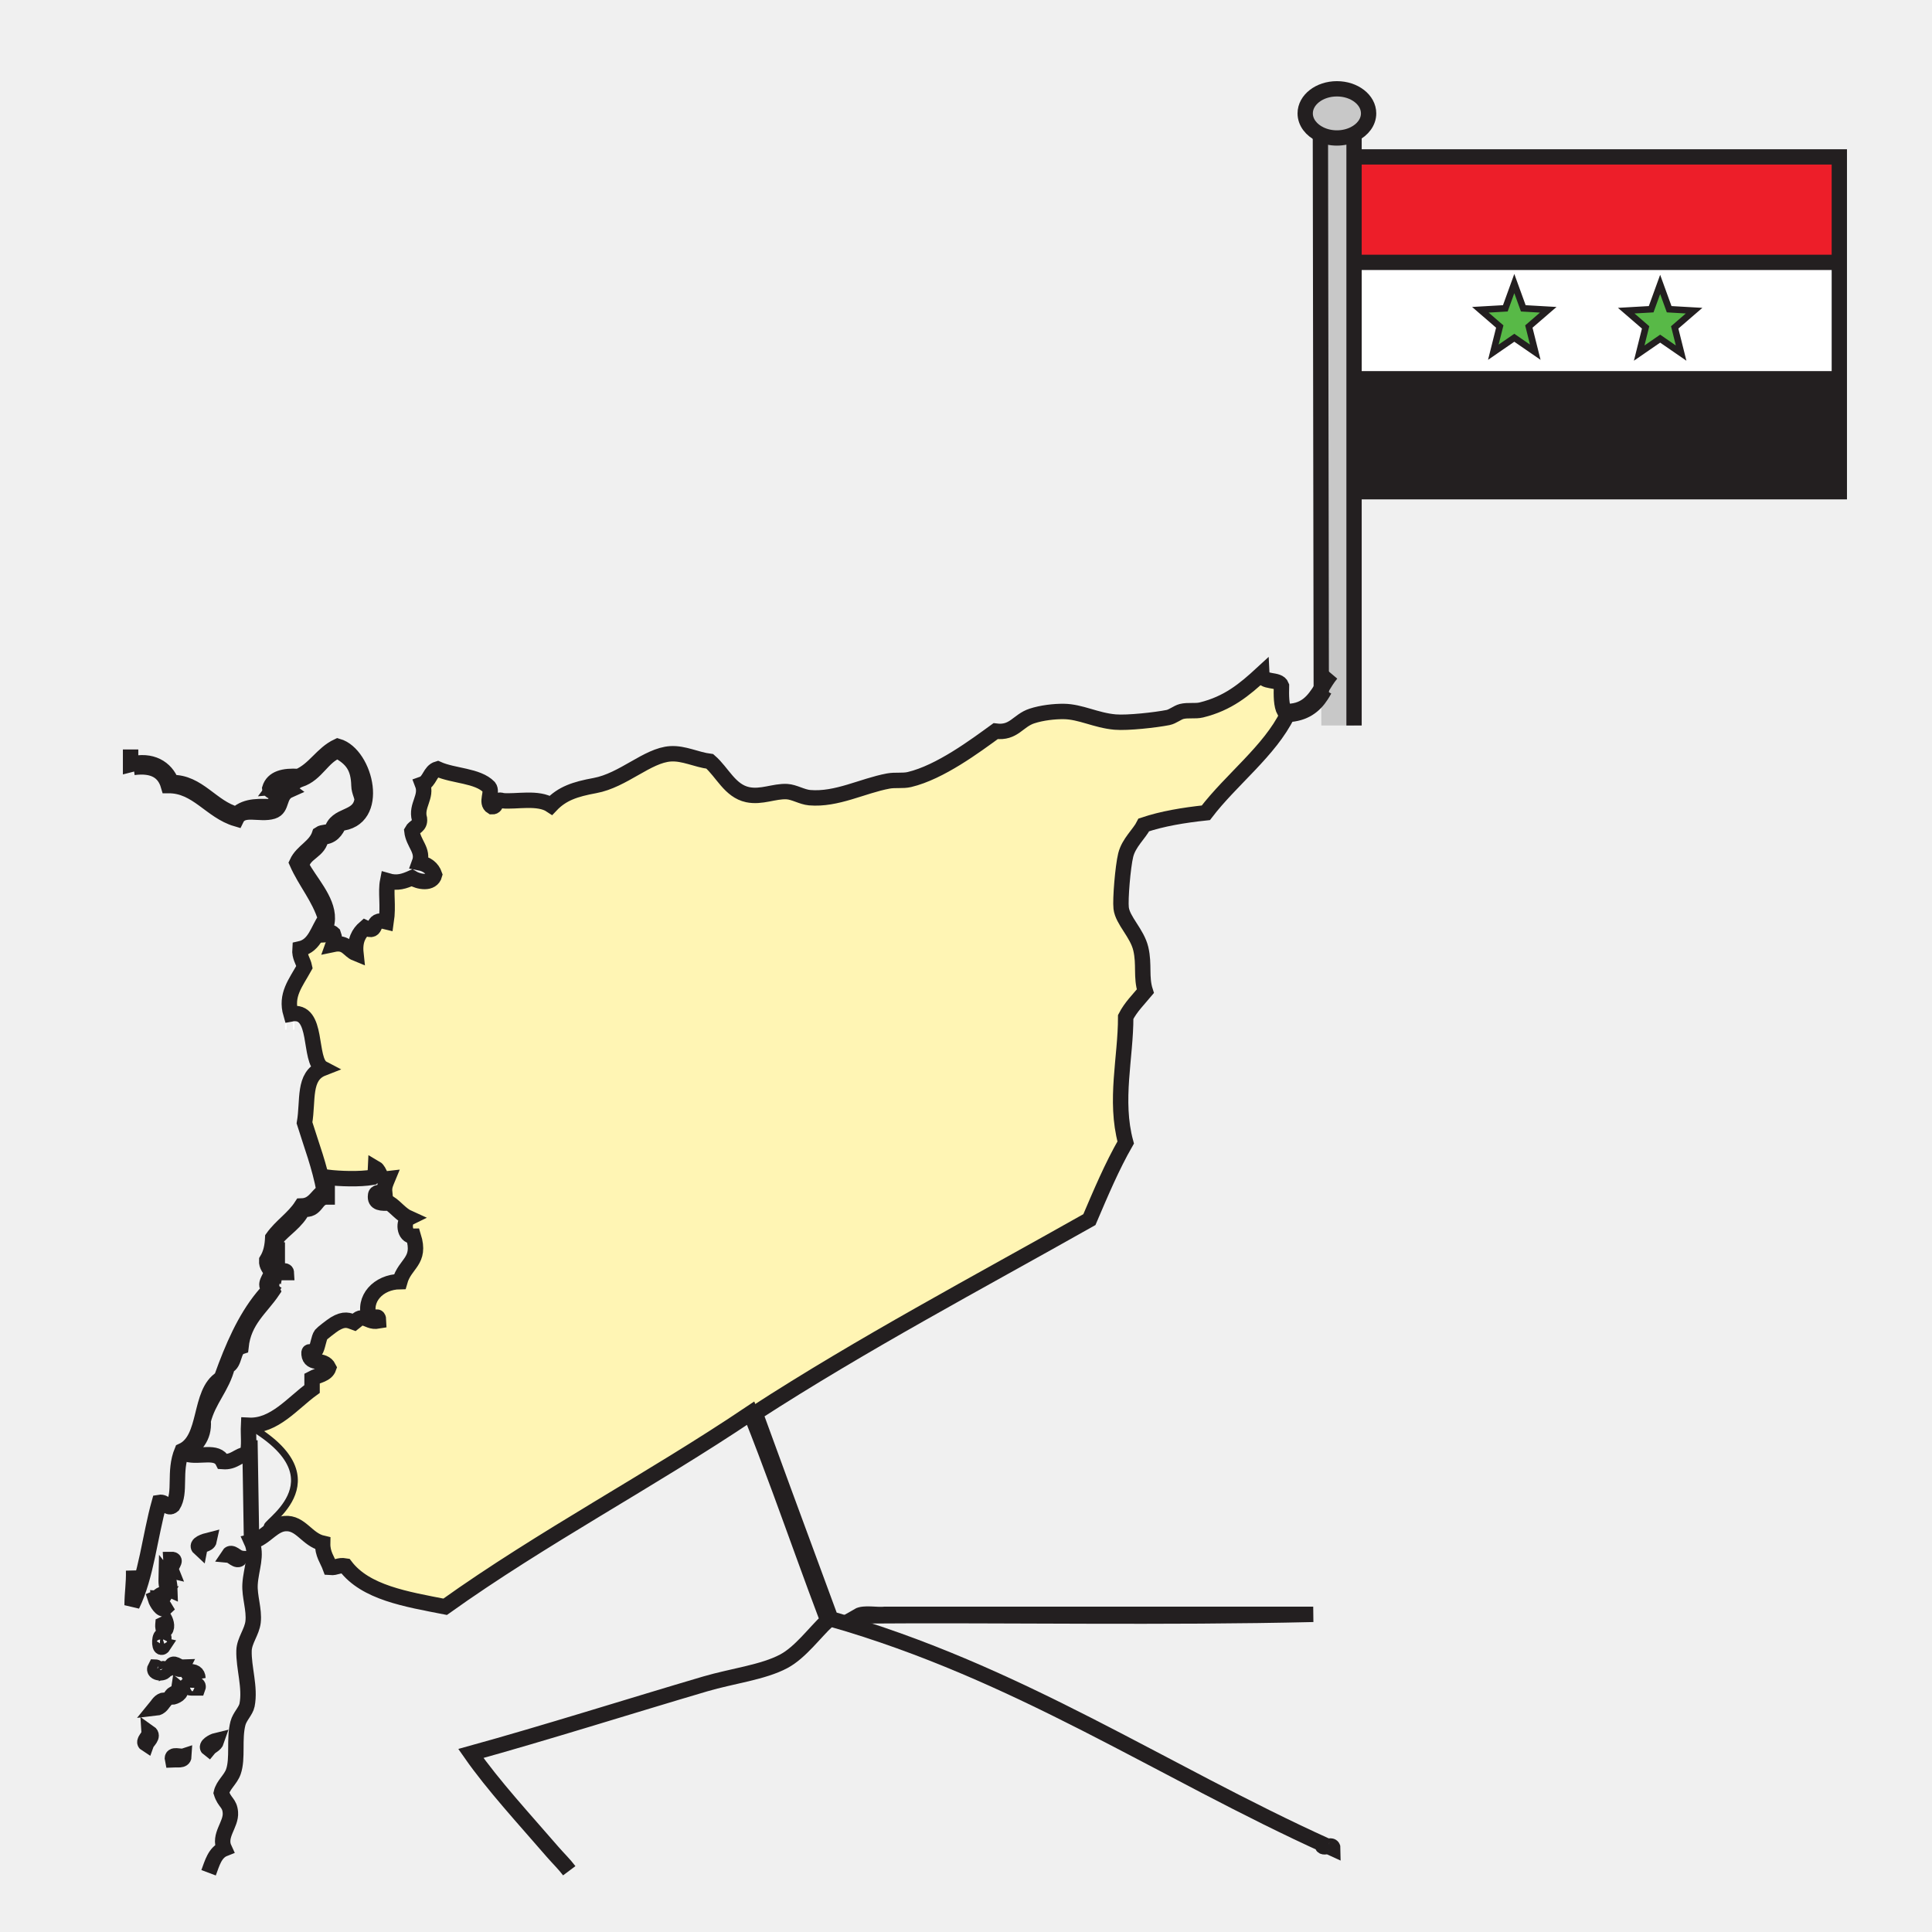
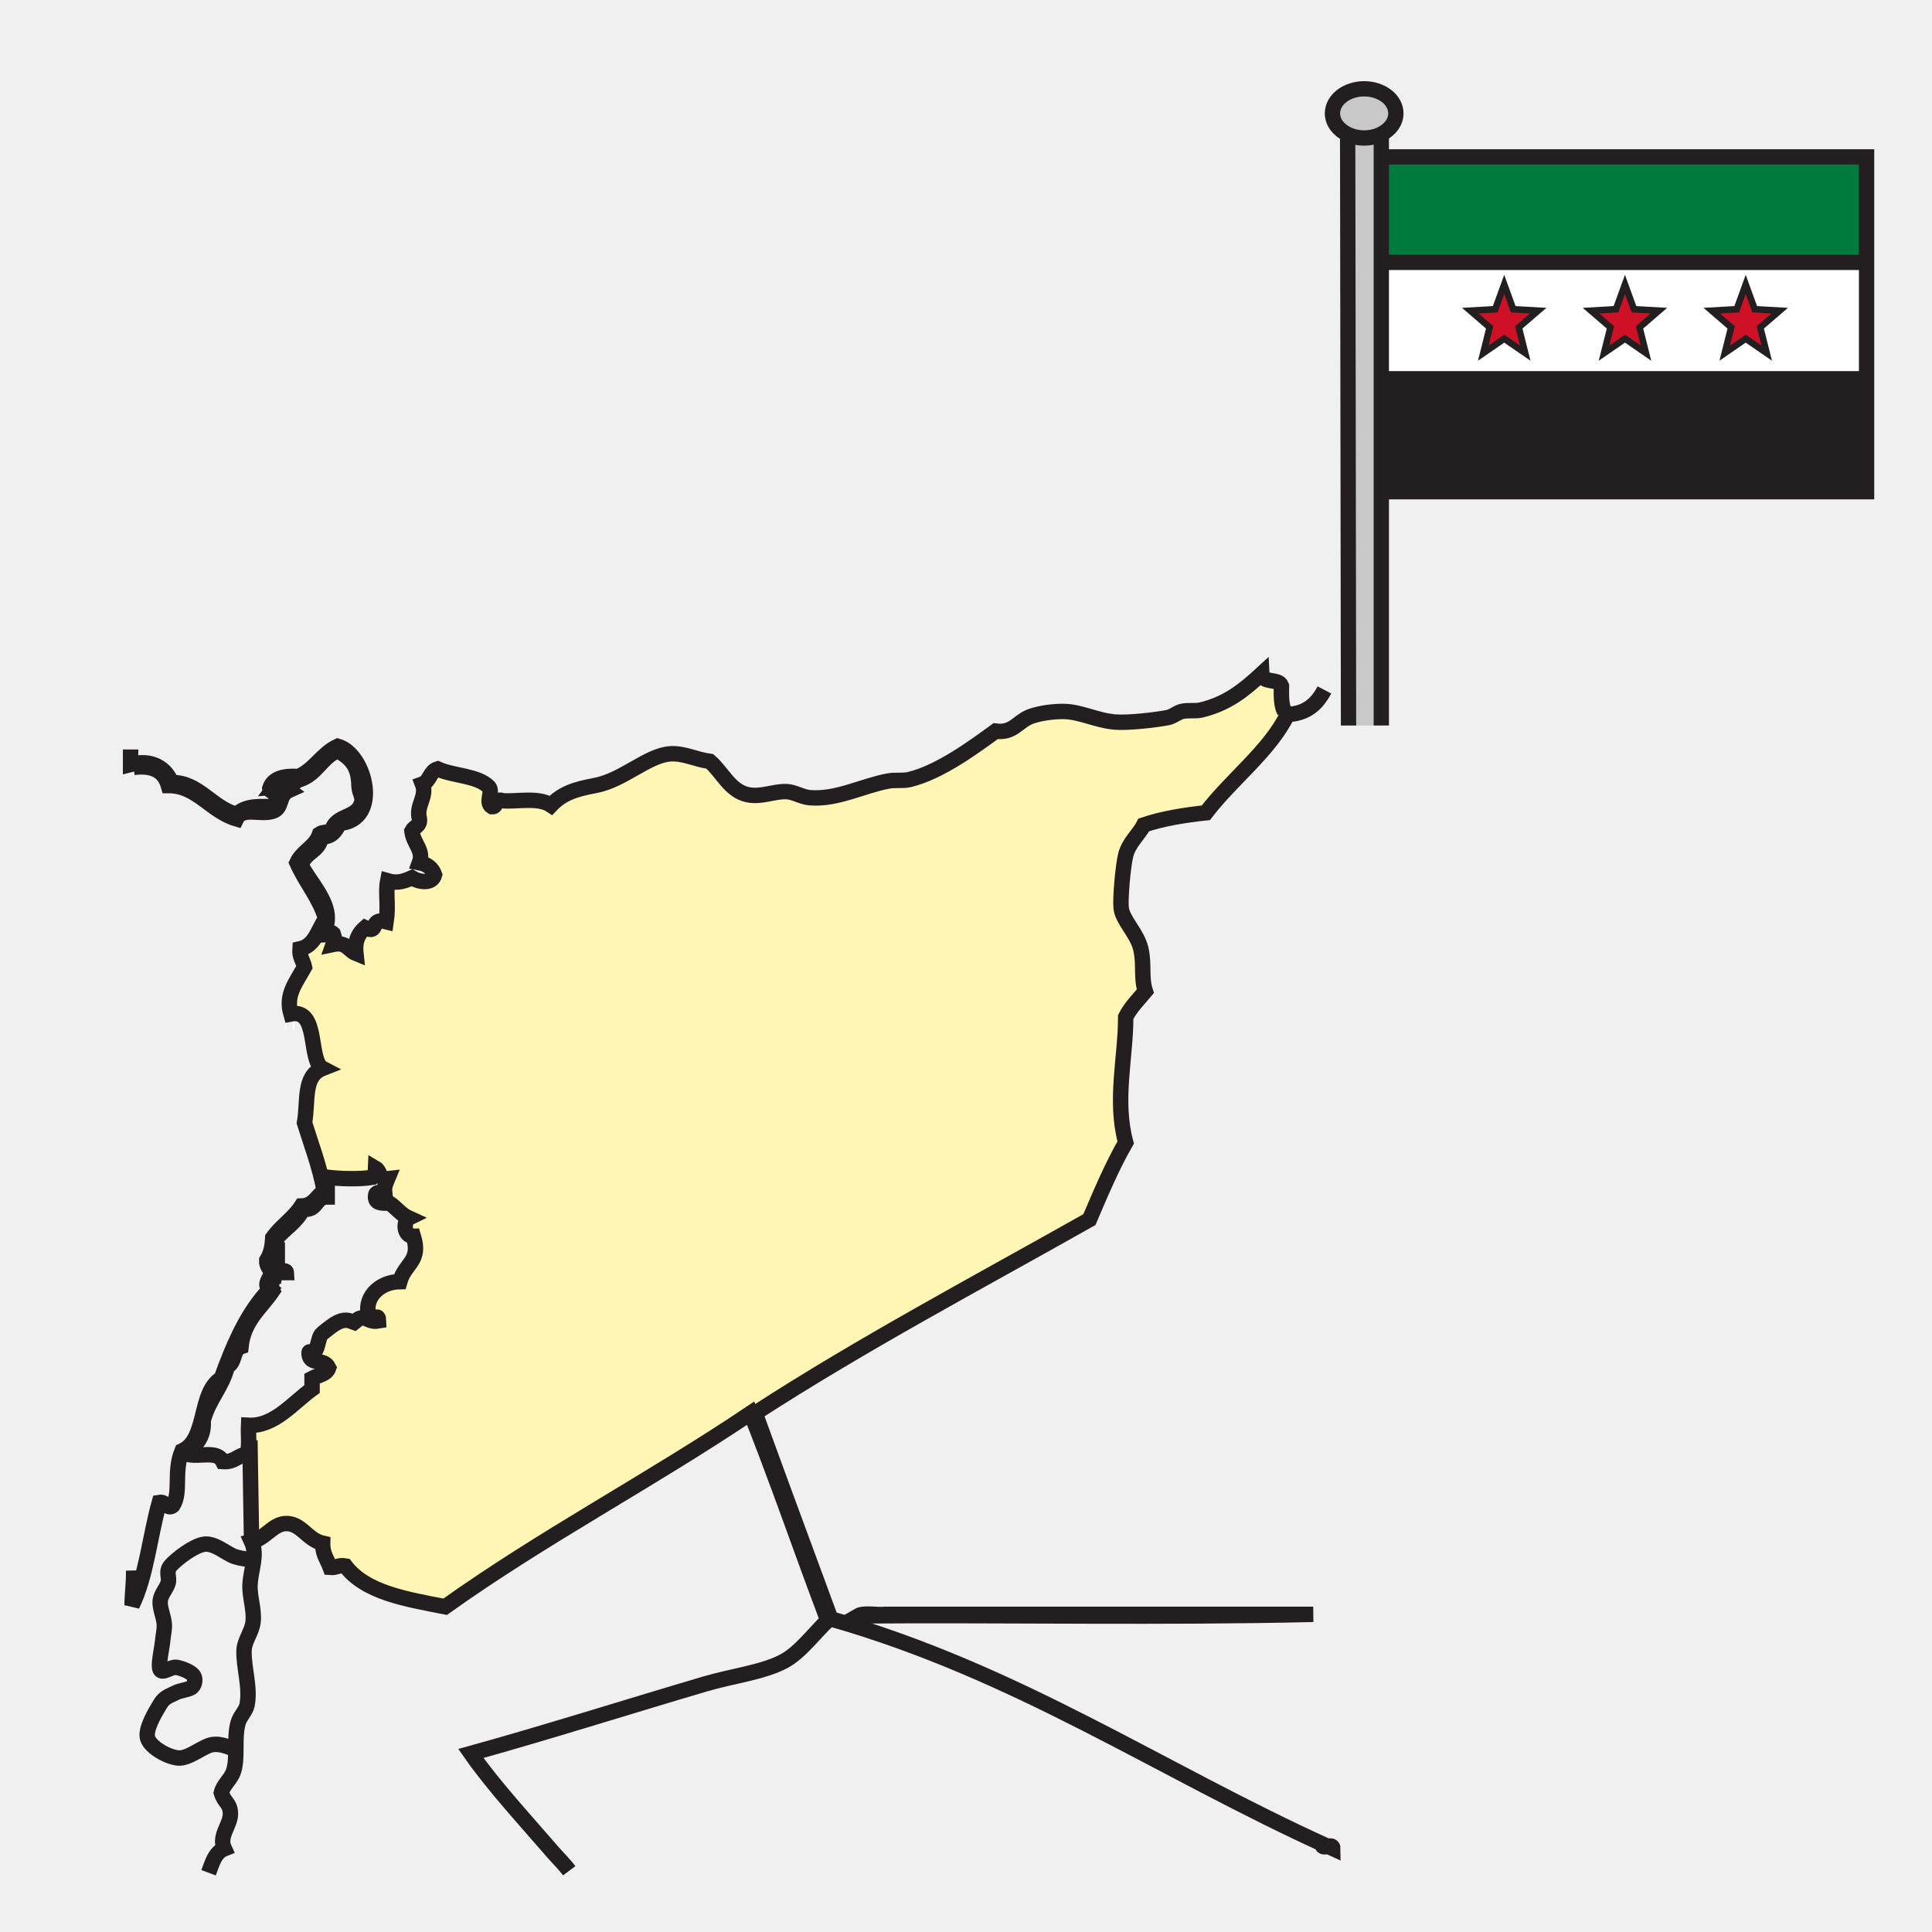
<svg xmlns="http://www.w3.org/2000/svg" width="850.394" height="850.394" viewBox="0 0 850.394 850.394" overflow="visible">
-   <path d="M99.46 601.19c4.88-12.79 10.62-24.71 19.26-33.74-3-2.01.36-4.74.67-7.32-.57-1.88-2.15-2.74-2-5.33 1.96-3.18 2.49-6.479 2.66-9.979 3.69-5.19 9.17-8.59 12.65-13.98 5.41-.14 6.68-4.42 9.99-6.66-2-10.88-5.62-20.13-8.66-29.949 1.71-9.83-.72-20.561 7.99-23.971-6.5-3.399-1.45-26.46-13.98-23.97-2.43-8.34 2.03-13.5 5.99-20.63-.56-2.77-2.27-4.38-2-7.99 6.75-1.46 7.85-8.56 11.32-13.31l.71.01c-.06 2.44-.85 4.89-2.7 7.31 2.03-.04 3.46-2.44 5.32-.66.69 1.88.69 2.77 0 4.66 5.89-1.24 6.67 2.65 9.98 3.99-.61-5.72 1.26-8.95 4-11.32 6.45 3.12 1.68-4.59 9.32-2.66 1.07-7.12-.33-12.93.66-17.97 4.31 1.27 7.41.1 10.65-1.33 3.02 1.83 8.84 2.94 9.99-1.34-1.03-2.96-3.31-4.67-6.66-5.32 2.02-5.46-2.72-8.35-3.33-13.98.99-1.9 3.7-2.07 3.33-5.32-1.65-5.92 3.52-9.68 1.33-15.32 3.27-1.16 3.22-5.65 6.66-6.65 7.02 3.18 17.6 2.81 22.63 7.98 1.76 2.24-1.67 6.9 1.33 8.66 2.56.11 1.01-3.88 4.66-2.66 5.92.59 15.67-1.77 21.31 1.99 4.92-5.18 10.6-7.05 19.3-8.65 12.52-2.3 23.12-13.33 33.28-13.98 5.88-.37 11.36 2.57 17.31 3.33 5.56 4.82 8.84 12.99 16.64 14.65 6.12 1.29 11.71-1.64 17.31-1.34 3.22.18 6.62 2.38 9.99 2.67 11.92 1.02 23.23-5.21 34.61-7.33 3.14-.58 6.35.04 9.32-.66 13.53-3.21 29.08-14.88 37.94-21.3 8.05 1.05 9.75-4.63 15.979-6.66 4.37-1.43 9.78-2.04 13.98-2 7.42.07 14.16 3.93 22.63 4.66 5.49.48 17.979-.93 23.3-1.99 2.08-.42 4.08-2.19 5.99-2.67 2.78-.7 5.97-.01 8.649-.66 11.721-2.86 18.98-8.94 26.631-15.98.22 4.44 7.39 1.93 8.649 5.32-.09 4.32-.149 8.59 1.33 11.32 9.14.39 12.82-4.68 16.19-10.06v2.95c-3.051 4.71-7.431 8.1-14.851 8.44-7.81 15.98-24.7 28.53-35.95 43.27-9.829 1.05-19.149 2.6-27.289 5.33-1.98 3.97-6.631 7.79-7.99 13.31-1.25 5.1-2.44 19.42-2 23.3.63 5.52 7.029 10.98 8.66 17.97 1.619 6.97-.021 12.39 1.989 18.64-3.02 3.631-6.39 6.921-8.649 11.32.04 17.8-5.04 36.66 0 55.25-6.07 10.57-10.99 22.28-15.98 33.95C430 564.76 379.4 591.59 332.4 622.03c4.06 11.189 8.14 22.35 12.25 33.5l-1.3.479c-4.21-11.43-8.49-22.8-12.95-33.979-43.78 29.45-91.75 54.7-134.46 85.21-17.27-3.37-35.04-6.24-43.93-17.971-2.97-.52-4 .881-6.66.66-1.25-3.41-3.43-5.89-3.33-10.649-6.96-1.59-9.6-9.24-16.64-8.65-2.39.2-4.37 1.49-6.34 3L118 672c-4.75 0 34-20-8.6-44.64 11.31.59 19.42-9.78 27.96-15.98v-4.66c2.6-1.39 6.3-1.689 7.32-4.66-2.21-4.479-8.12-.93-8.65-5.989-.27-2.471 1.29.46 2.66-1.33 1.22-1.59 1.52-5.87 2.67-7.32.44-.57 4.65-3.85 5.98-4.66 4.28-2.59 6.19-1.58 8.66-.67 1.15-.84 1.74-2.25 3.99-1.99 2.24.42 3.42 1.91 6.66 1.33-.09-3.18-1.51-.89-3.99-1.33-3.16-8.399 3.98-15.85 13.31-15.979 2.3-8.21 9.45-8.84 5.99-19.97-4.34.069-4.47-6.761-2-7.99-3.52-1.58-5.55-4.65-8.65-6.65-3.28.17-6.47.25-5.99-3.33.07-1.699 2.23-1.319 3.99-1.34-.28-2.72.62-4.26 1.33-5.99-3.76.44-3.21-3.439-5.32-4.659-.07 1.71-.38 3.18-1.33 4-5.67.97-14.41.68-19.97 0v8.649c-5.37-.03-4.28 6.37-10.66 5.33-2.69 5.73-8.17 8.69-11.98 13.311 1.97 4.579-5.24 10.149 0 13.979.42-2.02-.85-5.729.67-6.66v6.66c1.17.38 3.91-.8 3.99.67h-4.66c-.73 3.01-2.79 4.44-1.33 7.99-5.17 7.689-12.74 12.99-13.98 24.63-3.68 1.19-2.47 7.28-5.99 8.65l-.62-.212z" fill="#fff5b4" />
-   <path fill="#ed1e29" d="M809.6 69.06v46.43H597.3l-.4-46.43z" />
-   <path d="M809.6 115.49v51.22H597.97l-.229.01-.44-51.23H809.6zm-72.46 28.62l8.54-7.37-10.979-.63-3.96-10.92-3.96 10.92-10.98.63 8.54 7.37-2.83 11.31 9.23-6.36 9.229 6.36-2.83-11.31zm-64.2-.38l8.54-7.38-10.98-.63-3.96-10.91-3.95 10.91-10.99.63 8.54 7.38-2.83 11.3 9.23-6.36 9.229 6.36-2.829-11.3z" fill="#fff" />
-   <path fill="#231f20" d="M809.6 166.71v49.73H598.17l-.43-49.72.23-.01H808.8z" />
-   <path fill="#58b947" d="M745.68 136.74l-8.54 7.37 2.83 11.31-9.23-6.36-9.23 6.36 2.83-11.31-8.54-7.37 10.98-.63 3.96-10.92 3.96 10.92zM681.48 136.35l-8.54 7.38 2.83 11.3-9.23-6.36-9.23 6.36 2.83-11.3-8.54-7.38 10.99-.63 3.95-10.91 3.96 10.91z" />
-   <path d="M581.19 59.14c-4.011-1.89-6.69-5.32-6.69-9.23 0-5.98 6.25-10.82 13.95-10.82 7.71 0 13.96 4.84 13.96 10.82 0 3.82-2.55 7.17-6.41 9.1-2.17 1.08-4.77 1.72-7.55 1.72-2.66 0-5.15-.58-7.26-1.59z" fill="#c8c8c8" />
-   <path d="M588.45 60.73c2.78 0 5.38-.64 7.55-1.72v260.34h-14.41l-.02-13.3v-2.95l-.38-243.96c2.11 1.01 4.6 1.59 7.26 1.59z" fill="#c8c8c8" />
+   <path d="M99.46 601.19c4.88-12.79 10.62-24.71 19.26-33.74-3-2.01.36-4.74.67-7.32-.57-1.88-2.15-2.74-2-5.33 1.96-3.18 2.49-6.479 2.66-9.979 3.69-5.19 9.17-8.59 12.65-13.98 5.41-.14 6.68-4.42 9.99-6.66-2-10.88-5.62-20.13-8.66-29.949 1.71-9.83-.72-20.561 7.99-23.971-6.5-3.399-1.45-26.46-13.98-23.97-2.43-8.34 2.03-13.5 5.99-20.63-.56-2.77-2.27-4.38-2-7.99 6.75-1.46 7.85-8.56 11.32-13.31l.71.01c-.06 2.44-.85 4.89-2.7 7.31 2.03-.04 3.46-2.44 5.32-.66.69 1.88.69 2.77 0 4.66 5.89-1.24 6.67 2.65 9.98 3.99-.61-5.72 1.26-8.95 4-11.32 6.45 3.12 1.68-4.59 9.32-2.66 1.07-7.12-.33-12.93.66-17.97 4.31 1.27 7.41.1 10.65-1.33 3.02 1.83 8.84 2.94 9.99-1.34-1.03-2.96-3.31-4.67-6.66-5.32 2.02-5.46-2.72-8.35-3.33-13.98.99-1.9 3.7-2.07 3.33-5.32-1.65-5.92 3.52-9.68 1.33-15.32 3.27-1.16 3.22-5.65 6.66-6.65 7.02 3.18 17.6 2.81 22.63 7.98 1.76 2.24-1.67 6.9 1.33 8.66 2.56.11 1.01-3.88 4.66-2.66 5.92.59 15.67-1.77 21.31 1.99 4.92-5.18 10.6-7.05 19.3-8.65 12.52-2.3 23.12-13.33 33.28-13.98 5.88-.37 11.36 2.57 17.31 3.33 5.56 4.82 8.84 12.99 16.64 14.65 6.12 1.29 11.71-1.64 17.31-1.34 3.22.18 6.62 2.38 9.99 2.67 11.92 1.02 23.23-5.21 34.61-7.33 3.14-.58 6.35.04 9.32-.66 13.53-3.21 29.08-14.88 37.94-21.3 8.05 1.05 9.75-4.63 15.979-6.66 4.37-1.43 9.78-2.04 13.98-2 7.42.07 14.16 3.93 22.63 4.66 5.49.48 17.979-.93 23.3-1.99 2.08-.42 4.08-2.19 5.99-2.67 2.78-.7 5.97-.01 8.649-.66 11.721-2.86 18.98-8.94 26.631-15.98.22 4.44 7.39 1.93 8.649 5.32-.09 4.32-.149 8.59 1.33 11.32 9.14.39 12.82-4.68 16.19-10.06v2.95c-3.051 4.71-7.431 8.1-14.851 8.44-7.81 15.98-24.7 28.53-35.95 43.27-9.829 1.05-19.149 2.6-27.289 5.33-1.98 3.97-6.631 7.79-7.99 13.31-1.25 5.1-2.44 19.42-2 23.3.63 5.52 7.029 10.98 8.66 17.97 1.619 6.97-.021 12.39 1.989 18.64-3.02 3.631-6.39 6.921-8.649 11.32.04 17.8-5.04 36.66 0 55.25-6.07 10.57-10.99 22.28-15.98 33.95C430 564.76 379.4 591.59 332.4 622.03c4.06 11.189 8.14 22.35 12.25 33.5l-1.3.479c-4.21-11.43-8.49-22.8-12.95-33.979-43.78 29.45-91.75 54.7-134.46 85.21-17.27-3.37-35.04-6.24-43.93-17.971-2.97-.52-4 .881-6.66.66-1.25-3.41-3.43-5.89-3.33-10.649-6.96-1.59-9.6-9.24-16.64-8.65-2.39.2-4.37 1.49-6.34 3L119.04 673.63 110.73 678.6 110 634 109.4 627.36c 11.31.59 19.42-9.78 27.96-15.98v-4.66c2.6-1.39 6.3-1.689 7.32-4.66-2.21-4.479-8.12-.93-8.65-5.989-.27-2.471 1.29.46 2.66-1.33 1.22-1.59 1.52-5.87 2.67-7.32.44-.57 4.65-3.85 5.98-4.66 4.28-2.59 6.19-1.58 8.66-.67 1.15-.84 1.74-2.25 3.99-1.99 2.24.42 3.42 1.91 6.66 1.33-.09-3.18-1.51-.89-3.99-1.33-3.16-8.399 3.98-15.85 13.31-15.979 2.3-8.21 9.45-8.84 5.99-19.97-4.34.069-4.47-6.761-2-7.99-3.52-1.58-5.55-4.65-8.65-6.65-3.28.17-6.47.25-5.99-3.33.07-1.699 2.23-1.319 3.99-1.34-.28-2.72.62-4.26 1.33-5.99-3.76.44-3.21-3.439-5.32-4.659-.07 1.71-.38 3.18-1.33 4-5.67.97-14.41.68-19.97 0v8.649c-5.37-.03-4.28 6.37-10.66 5.33-2.69 5.73-8.17 8.69-11.98 13.311 1.97 4.579-5.24 10.149 0 13.979.42-2.02-.85-5.729.67-6.66v6.66c1.17.38 3.91-.8 3.99.67h-4.66c-.73 3.01-2.79 4.44-1.33 7.99-5.17 7.689-12.74 12.99-13.98 24.63-3.68 1.19-2.47 7.28-5.99 8.65l-.62-.212z" fill="#fff5b4" />
+   <g transform="translate(12 0)">
+     <path fill="#007a3d" d="M809.6 69.06v46.43H597.3l-.4-46.43z" />
+     <path d="M809.6 115.49v51.22H597.97l-.229.01-.44-51.23H809.6z" fill="#fff" />
+     <path fill="#231f20" d="M809.6 166.71v49.73H598.17l-.43-49.72.23-.01H808.8z" />
+     <path fill="#ce1126" d="M665.04 136.74l-8.54 7.37 2.83 11.31-9.23-6.36-9.23 6.36 2.83-11.31-8.54-7.37 10.98-.63 3.96-10.92 3.96 10.92zM718.19 136.74l-8.54 7.37 2.83 11.31-9.23-6.36-9.23 6.36 2.83-11.31-8.54-7.37 10.98-.63 3.96-10.92 3.96 10.92zM771.34 136.74l-8.54 7.37 2.83 11.31-9.23-6.36-9.23 6.36 2.83-11.31-8.54-7.37 10.98-.63 3.96-10.92 3.96 10.92z" />
+     <path d="M581.19 59.14c-4.011-1.89-6.69-5.32-6.69-9.23 0-5.98 6.25-10.82 13.95-10.82 7.71 0 13.96 4.84 13.96 10.82 0 3.82-2.55 7.17-6.41 9.1-2.17 1.08-4.77 1.72-7.55 1.72-2.66 0-5.15-.58-7.26-1.59z" fill="#c8c8c8" />
+     <path d="M588.45 60.73c2.78 0 5.38-.64 7.55-1.72v260.34h-14.41l-.02-13.3v-2.95l-.38-243.96c2.11 1.01 4.6 1.59 7.26 1.59z" fill="#c8c8c8" />
+   </g>
  <path d="M584.39 812.7c1.17-.24 2.301-.431 2.301 1.05-.771-.34-1.531-.69-2.301-1.05zM129.62 452.9c-1.29 2.119-.08-3.98-1.37-4.131-2.47-.399-2.09 2.04-2.06 4.131-1.15 1.979-.55-3.521-.69-4.811 1.22 1.28 1.74-.56 4.12 0v4.811z" fill="#fff" />
-   <path d="M100.76 684.44c1.12-1.73 3.31 1.22 4.81 1.369-1.11 1.731-3.3-1.219-4.81-1.369zM95.27 766.2c-.57 1.72-2.41 2.17-3.44 3.43-1.53-1.13 1.92-3.07 3.44-3.43zM92 678c-.43 2.09-3.7 1.34-4.12 3.44-1.91-1.73 2.44-3.02 4.12-3.44zM87.02 742.84c-1.82-.01-3.92.26-4.81-.689.17-.991 5.66-1.601 4.81.689zM82.9 735.97c2.56-.279 4.03.55 4.12 2.75-.54-1.75-4.21-.38-4.12-2.75zM78.78 743.52c1.8 1.421-1.64 3.36-3.44 3.44.48-1.81 3.13-1.45 3.44-3.44zM75.34 733.91c.86-2.9 2.82.06 4.81 0-1 2.03-2.68-.91-4.81 0zM80.84 773.07c-.1 1.96-2.87 1.26-4.81 1.37-.55-2.61 3.25-.87 4.81-1.37zM75.34 686.5c3-.06-.83 2.69 0 4.81-2.64-.6.12-2.76 0-4.81zM74.66 699.55c-1.59-.7-1.43-3.16-1.38-5.49 1.02 1.27 1.32 3.26 1.38 5.49zM71.91 711.92c.9 1.25 1.95 4.14.68 5.5-1.55-.51-.26-3.86-.68-5.5zM72.59 748.34c-1.14 1.37-1.84 3.19-4.12 3.43 1.14-1.38 1.85-3.19 4.12-3.43zM71.22 720.17c2.46.58-1.77 3.54.69 4.12-1.75 2.73-1.86-3.74-.69-4.12zM72.59 707.8c-1.28 1.24-3.56-2.359-4.12-4.13 1.45-.6 2.03-2.09 4.12-2.06-.59 1.01-1.03 2.18-2.74 2.06.16 2.13 1.91 2.67 2.74 4.13zM69.16 735.28c1.94.569 1.78-.971 3.43-.69.75 2.311-5.71 2.2-4.12-.68.67.02.53.84.69 1.37zM65.72 762.76c2.02 1.41-.93 3.601-1.37 4.811-1.67-1.051 1.47-3.051 1.37-4.811z" />
+   <g transform="translate(12 0)" fill="none" stroke="#231f20">
+     <path stroke-width="6.737" d="M596.9 69.06h212.7v147.38H598.17M581.19 59.14c-4.011-1.89-6.69-5.32-6.69-9.23 0-5.98 6.25-10.82 13.95-10.82 7.71 0 13.96 4.84 13.96 10.82 0 3.82-2.55 7.17-6.41 9.1-2.17 1.08-4.77 1.72-7.55 1.72-2.66 0-5.15-.58-7.26-1.59z" />
+     <path stroke-width="6.737" d="M581.19 58.84v.3l.38 260.21M596 58.3V319.35M596.51 115.49H809.53M597.97 166.71H808.8" />
+     <path stroke-width="2.887" d="M665.04 136.74l-8.54 7.37 2.83 11.31-9.23-6.36-9.23 6.36 2.83-11.31-8.54-7.37 10.98-.63 3.96-10.92 3.96 10.92zM718.19 136.74l-8.54 7.37 2.83 11.31-9.23-6.36-9.23 6.36 2.83-11.31-8.54-7.37 10.98-.63 3.96-10.92 3.96 10.92zM771.34 136.74l-8.54 7.37 2.83 11.31-9.23-6.36-9.23 6.36 2.83-11.31-8.54-7.37 10.98-.63 3.96-10.92 3.96 10.92z" />
+   </g>
  <g fill="none" stroke="#231f20">
-     <path stroke-width="6.737" d="M596.9 69.06h212.7v147.38H598.17M581.19 59.14c-4.011-1.89-6.69-5.32-6.69-9.23 0-5.98 6.25-10.82 13.95-10.82 7.71 0 13.96 4.84 13.96 10.82 0 3.82-2.55 7.17-6.41 9.1-2.17 1.08-4.77 1.72-7.55 1.72-2.66 0-5.15-.58-7.26-1.59z" />
-     <path stroke-width="6.737" d="M581.19 58.84v.3l.38 243.96v2.95M596 58.3V319.35M596.51 115.49H809.53M597.97 166.71H808.8" />
-     <path stroke-width="2.887" d="M672.94 143.73l2.83 11.3-9.23-6.36-9.23 6.36 2.83-11.3-8.54-7.38 10.99-.63 3.95-10.91 3.96 10.91 10.98.63zM737.14 144.11l2.83 11.31-9.23-6.36-9.23 6.36 2.83-11.31-8.54-7.37 10.98-.63 3.96-10.92 3.96 10.92 10.98.63z" />
    <path d="M100.08 601.4c3.52-1.37 2.31-7.46 5.99-8.65 1.24-11.64 8.81-16.94 13.98-24.63-1.46-3.55.6-4.98 1.33-7.99h4.66c-.08-1.47-2.82-.29-3.99-.67v-6.66c-1.52.931-.25 4.641-.67 6.66-5.24-3.83 1.97-9.4 0-13.979 3.81-4.62 9.29-7.58 11.98-13.311 6.38 1.04 5.29-5.36 10.66-5.33v-8.649c5.56.68 14.3.97 19.97 0 .95-.82 1.26-2.29 1.33-4 2.11 1.22 1.56 5.1 5.32 4.659-.71 1.73-1.61 3.271-1.33 5.99-1.76.021-3.92-.359-3.99 1.34-.48 3.58 2.71 3.5 5.99 3.33 3.1 2 5.13 5.07 8.65 6.65-2.47 1.229-2.34 8.06 2 7.99 3.46 11.13-3.69 11.76-5.99 19.97-9.33.13-16.47 7.58-13.31 15.979 2.48.44 3.9-1.85 3.99 1.33-3.24.58-4.42-.91-6.66-1.33-2.25-.26-2.84 1.15-3.99 1.99-2.47-.91-4.38-1.92-8.66.67-1.33.811-5.54 4.09-5.98 4.66-1.15 1.45-1.45 5.73-2.67 7.32-1.37 1.79-2.93-1.141-2.66 1.33.53 5.06 6.44 1.51 8.65 5.989-1.02 2.971-4.72 3.271-7.32 4.66v4.66c-8.54 6.2-16.65 16.57-27.96 15.98-.1 2.09.03 4.43.05 6.64.02 2.26-.09 4.39-.71 6.01-4.1.561-5.61 3.71-10.65 3.33-2.63-5.28-10.4-1.649-15.98-3.33 3.46-3.859 7.89-6.75 7.32-14.649 2.29-9.249 8.38-14.699 10.65-23.959zM91.81 824.32c1.59-4.24 2.75-8.92 6.94-10.57-2.75-5.89 3.09-10.56 2.66-15.98-.33-4.31-2.58-4.18-3.99-8.649.8-3.54 4.1-5.78 5.32-9.32 2.04-5.89.18-14.29 2-21.3.78-3 3.47-5.35 4-7.99 1.55-7.779-1.55-16.45-1.33-23.96.12-4.39 3.49-8.22 3.99-12.649.61-5.49-1.67-11.23-1.33-16.65.41-6.73 3.33-12.83.66-18.64 3.3-.75 5.79-3.04 8.31-4.98 1.97-1.51 3.95-2.8 6.34-3 7.04-.59 9.68 7.061 16.64 8.65-.1 4.76 2.08 7.239 3.33 10.649 2.66.221 3.69-1.18 6.66-.66 8.89 11.73 26.66 14.601 43.93 17.971 42.71-30.51 90.68-55.76 134.46-85.21 4.46 11.18 8.74 22.55 12.95 33.979 7.02 19.061 13.84 38.311 21 57.221-5.83 5.449-12.03 14.069-19.3 17.97-9.12 4.899-22.81 6.51-34.62 9.99-32.96 9.71-70.45 21.579-103.17 30.619 9.78 14.011 23.6 28.98 35.94 43.271 2.42 2.8 5.19 5.45 7.36 8.35" stroke-width="6.782" />
-     <path d="M92 678c-.43 2.09-3.7 1.34-4.12 3.44-1.91-1.73 2.44-3.02 4.12-3.44zM105.57 685.81c-1.11 1.73-3.3-1.22-4.81-1.369 1.12-1.731 3.31 1.219 4.81 1.369zM75.34 686.5c3-.06-.83 2.69 0 4.81-2.64-.6.12-2.76 0-4.81zM73.28 694.06c1.02 1.271 1.32 3.261 1.38 5.49-1.59-.7-1.43-3.16-1.38-5.49zM72.59 701.61c-.59 1.01-1.03 2.18-2.74 2.06.16 2.13 1.91 2.67 2.74 4.13-1.28 1.24-3.56-2.359-4.12-4.13 1.45-.6 2.03-2.09 4.12-2.06zM71.91 711.92c.9 1.25 1.95 4.14.68 5.5-1.55-.51-.26-3.86-.68-5.5zM71.22 720.17c2.46.58-1.77 3.54.69 4.12-1.75 2.73-1.86-3.74-.69-4.12zM80.15 733.91c-1 2.03-2.68-.91-4.81 0 .86-2.9 2.82.06 4.81 0zM68.47 733.91c.67.02.53.84.69 1.37 1.94.569 1.78-.971 3.43-.69.75 2.31-5.71 2.2-4.12-.68zM82.9 735.97c2.56-.279 4.03.55 4.12 2.75-.54-1.75-4.21-.38-4.12-2.75zM82.21 742.15c.17-.99 5.66-1.601 4.81.689-1.82-.009-3.92.261-4.81-.689zM78.78 743.52c1.8 1.421-1.64 3.36-3.44 3.44.48-1.81 3.13-1.45 3.44-3.44zM72.59 748.34c-1.14 1.37-1.84 3.19-4.12 3.43 1.14-1.38 1.85-3.19 4.12-3.43zM65.72 762.76c2.02 1.41-.93 3.601-1.37 4.811-1.67-1.051 1.47-3.051 1.37-4.811zM95.27 766.2c-.57 1.72-2.41 2.17-3.44 3.43-1.53-1.13 1.92-3.07 3.44-3.43zM80.84 773.07c-.1 1.96-2.87 1.26-4.81 1.37-.55-2.61 3.25-.87 4.81-1.37z" stroke-width="7" />
+     <path d="M110.4 686.5C109.2 686.27 106.62 686.23 103.2 685.1C99.78 683.97 94.55 679.07 89.9 679.7C85.25 680.33 77.95 686.05 75.3 688.9C72.65 691.75 74.8 694.17 74 696.8C73.2 699.43 70.78 701.72 70.5 704.7C70.22 707.68 72.12 711.78 72.3 714.7C72.48 717.62 71.9 718.83 71.6 722.2C71.3 725.57 69.48 732.95 70.5 734.9C71.52 736.85 75.28 733.5 77.7 733.9C80.12 734.3 83.85 735.87 85 737.3C86.15 738.73 85.92 741.18 84.6 742.5C83.28 743.82 79.45 743.93 77.1 745.2C74.75 746.47 72.52 746.77 70.5 750.1C68.48 753.43 63.68 761.25 65 765.2C66.32 769.15 73.65 773.35 78.4 773.8C83.15 774.25 89.3 768.53 93.5 767.9C97.7 767.27 101.92 769.65 103.6 770" stroke-width="6.782" />
    <path d="M58.81 337.79c8.92-1.16 13.56 1.98 15.31 7.99 12.6-.1 18.63 11.34 29.95 14.65 2.62-5.39 10.32-1.57 15.98-3.33 4.53-1.41 2.25-7.07 7.32-9.32-1.51-1.15-3.72-1.61-6.65-1.34 2.87-3.91 7.61-2.15 11.31-3.32 7.33-2.33 9.89-10.19 16.64-12.65 6.34 3.52 9.13 7.19 9.33 15.31.06 2.83 1.64 4.87 1.33 6.66-1.49 8.31-11.47 5.55-13.32 13.31-1.52.69-4.01.42-5.32 1.33-1.84 5.71-7.61 7.48-9.99 12.65 3.8 8.63 9.73 15.13 12.65 24.63-3.47 4.75-4.57 11.85-11.32 13.31-.27 3.61 1.44 5.22 2 7.99-3.96 7.13-8.42 12.29-5.99 20.63 12.53-2.49 7.48 20.57 13.98 23.97-8.71 3.41-6.28 14.141-7.99 23.971 3.04 9.819 6.66 19.069 8.66 29.949-3.31 2.24-4.58 6.521-9.99 6.66-3.48 5.391-8.96 8.79-12.65 13.98-.17 3.5-.7 6.8-2.66 9.979-.15 2.59 1.43 3.45 2 5.33-.31 2.58-3.67 5.311-.67 7.32-8.64 9.03-14.38 20.95-19.26 33.74-.69 1.829-1.37 3.67-2.04 5.529-10.23 6.2-5.98 26.87-17.31 31.95-3.77 9.14-.31 18.1-3.99 23.97-2.35 2.011-3.09-1.84-5.99-1.33-4.17 14.921-5.71 32.46-11.98 45.261.04-5.88.8-9.34.66-15.311" stroke-width="6.782" />
-     <path d="M586.02 296.52c-1.68 1.99-3.039 4.31-4.449 6.58-3.37 5.38-7.051 10.45-16.19 10.06-1.479-2.73-1.42-7-1.33-11.32-1.26-3.39-8.43-.88-8.649-5.32-7.65 7.04-14.91 13.12-26.631 15.98-2.68.65-5.869-.04-8.649.66-1.91.48-3.91 2.25-5.99 2.67-5.32 1.06-17.81 2.47-23.3 1.99-8.47-.73-15.21-4.59-22.63-4.66-4.2-.04-9.61.57-13.98 2-6.229 2.03-7.93 7.71-15.979 6.66-8.86 6.42-24.41 18.09-37.94 21.3-2.97.7-6.18.08-9.32.66-11.38 2.12-22.69 8.35-34.61 7.33-3.37-.29-6.77-2.49-9.99-2.67-5.6-.3-11.19 2.63-17.31 1.34-7.8-1.66-11.08-9.83-16.64-14.65-5.95-.76-11.43-3.7-17.31-3.33-10.16.65-20.76 11.68-33.28 13.98-8.7 1.6-14.38 3.47-19.3 8.65-5.64-3.76-15.39-1.4-21.31-1.99-3.65-1.22-2.1 2.77-4.66 2.66-3-1.76.43-6.42-1.33-8.66-5.03-5.17-15.61-4.8-22.63-7.98-3.44 1-3.39 5.49-6.66 6.65 2.19 5.64-2.98 9.4-1.33 15.32.37 3.25-2.34 3.42-3.33 5.32.61 5.63 5.35 8.52 3.33 13.98 3.35.65 5.63 2.36 6.66 5.32-1.15 4.28-6.97 3.17-9.99 1.34-3.24 1.43-6.34 2.6-10.65 1.33-.99 5.04.41 10.85-.66 17.97-7.64-1.93-2.87 5.78-9.32 2.66-2.74 2.37-4.61 5.6-4 11.32-3.31-1.34-4.09-5.23-9.98-3.99.69-1.89.69-2.78 0-4.66-1.86-1.78-3.29.62-5.32.66 1.85-2.42 2.64-4.87 2.7-7.31.24-8.39-8.06-16.72-11.36-23.31 1.08-6.02 8.05-6.15 8.66-12.65 4.76.11 6.54-2.77 7.98-5.99 18.68-1.3 11.66-30.45-.67-33.95-6.96 3.25-10.16 10.25-17.3 13.32-6.39-.41-11.26.72-12.65 5.32.15 2.07 3.31 1.13 5.33 1.33-1.94 1.39-2.85 3.81-3.33 6.66-6.3-.06-11.97-.8-16.65 3.33-10.89-2.87-16.75-14.3-28.62-13.98-2.36-6.37-8.81-10.43-17.97-7.99v-6.58" stroke-width="6.782" />
+     <path d="M565.381 313.16c-1.479-2.73-1.42-7-1.33-11.32-1.26-3.39-8.43-.88-8.649-5.32-7.65 7.04-14.91 13.12-26.631 15.98-2.68.65-5.869-.04-8.649.66-1.91.48-3.91 2.25-5.99 2.67-5.32 1.06-17.81 2.47-23.3 1.99-8.47-.73-15.21-4.59-22.63-4.66-4.2-.04-9.61.57-13.98 2-6.229 2.03-7.93 7.71-15.979 6.66-8.86 6.42-24.41 18.09-37.94 21.3-2.97.7-6.18.08-9.32.66-11.38 2.12-22.69 8.35-34.61 7.33-3.37-.29-6.77-2.49-9.99-2.67-5.6-.3-11.19 2.63-17.31 1.34-7.8-1.66-11.08-9.83-16.64-14.65-5.95-.76-11.43-3.7-17.31-3.33-10.16.65-20.76 11.68-33.28 13.98-8.7 1.6-14.38 3.47-19.3 8.65-5.64-3.76-15.39-1.4-21.31-1.99-3.65-1.22-2.1 2.77-4.66 2.66-3-1.76.43-6.42-1.33-8.66-5.03-5.17-15.61-4.8-22.63-7.98-3.44 1-3.39 5.49-6.66 6.65 2.19 5.64-2.98 9.4-1.33 15.32.37 3.25-2.34 3.42-3.33 5.32.61 5.63 5.35 8.52 3.33 13.98 3.35.65 5.63 2.36 6.66 5.32-1.15 4.28-6.97 3.17-9.99 1.34-3.24 1.43-6.34 2.6-10.65 1.33-.99 5.04.41 10.85-.66 17.97-7.64-1.93-2.87 5.78-9.32 2.66-2.74 2.37-4.61 5.6-4 11.32-3.31-1.34-4.09-5.23-9.98-3.99.69-1.89.69-2.78 0-4.66-1.86-1.78-3.29.62-5.32.66 1.85-2.42 2.64-4.87 2.7-7.31.24-8.39-8.06-16.72-11.36-23.31 1.08-6.02 8.05-6.15 8.66-12.65 4.76.11 6.54-2.77 7.98-5.99 18.68-1.3 11.66-30.45-.67-33.95-6.96 3.25-10.16 10.25-17.3 13.32-6.39-.41-11.26.72-12.65 5.32.15 2.07 3.31 1.13 5.33 1.33-1.94 1.39-2.85 3.81-3.33 6.66-6.3-.06-11.97-.8-16.65 3.33-10.89-2.87-16.75-14.3-28.62-13.98-2.36-6.37-8.81-10.43-17.97-7.99v-6.58" stroke-width="6.782" />
    <path d="M584.39 812.7c-73.16-33.11-136.04-76.52-218.71-100.13-7.01-19.011-14.04-38-21.03-57.04-4.11-11.15-8.19-22.311-12.25-33.5 47-30.44 97.6-57.271 147.11-85.2 4.99-11.67 9.91-23.38 15.98-33.95-5.04-18.59.04-37.45 0-55.25 2.26-4.399 5.63-7.689 8.649-11.32-2.01-6.25-.37-11.669-1.989-18.64-1.631-6.99-8.03-12.45-8.66-17.97-.44-3.88.75-18.2 2-23.3 1.359-5.52 6.01-9.34 7.99-13.31 8.14-2.73 17.46-4.28 27.289-5.33 11.25-14.74 28.141-27.29 35.95-43.27 7.42-.34 11.8-3.73 14.851-8.44.5-.76.96-1.54 1.39-2.36M584.39 812.7c1.17-.24 2.301-.431 2.301 1.05-.771-.34-1.531-.69-2.301-1.05zM581.89 811.7c0 1.56 1.271 1.25 2.5 1" stroke-width="6.782" />
    <path d="M578.03 710.57H389.649c-3.78.43-9.31-.88-11.98.66 66.561-.44 134.911.89 200.361-.66zM110 634l.73 44.61" stroke-width="6.782" />
-     <path d="M109.4 627.36C152 652 113.25 672 118 672" stroke-width="3" />
  </g>
  <path fill="none" d="M0 0h850.394v850.394H0z" />
</svg>
